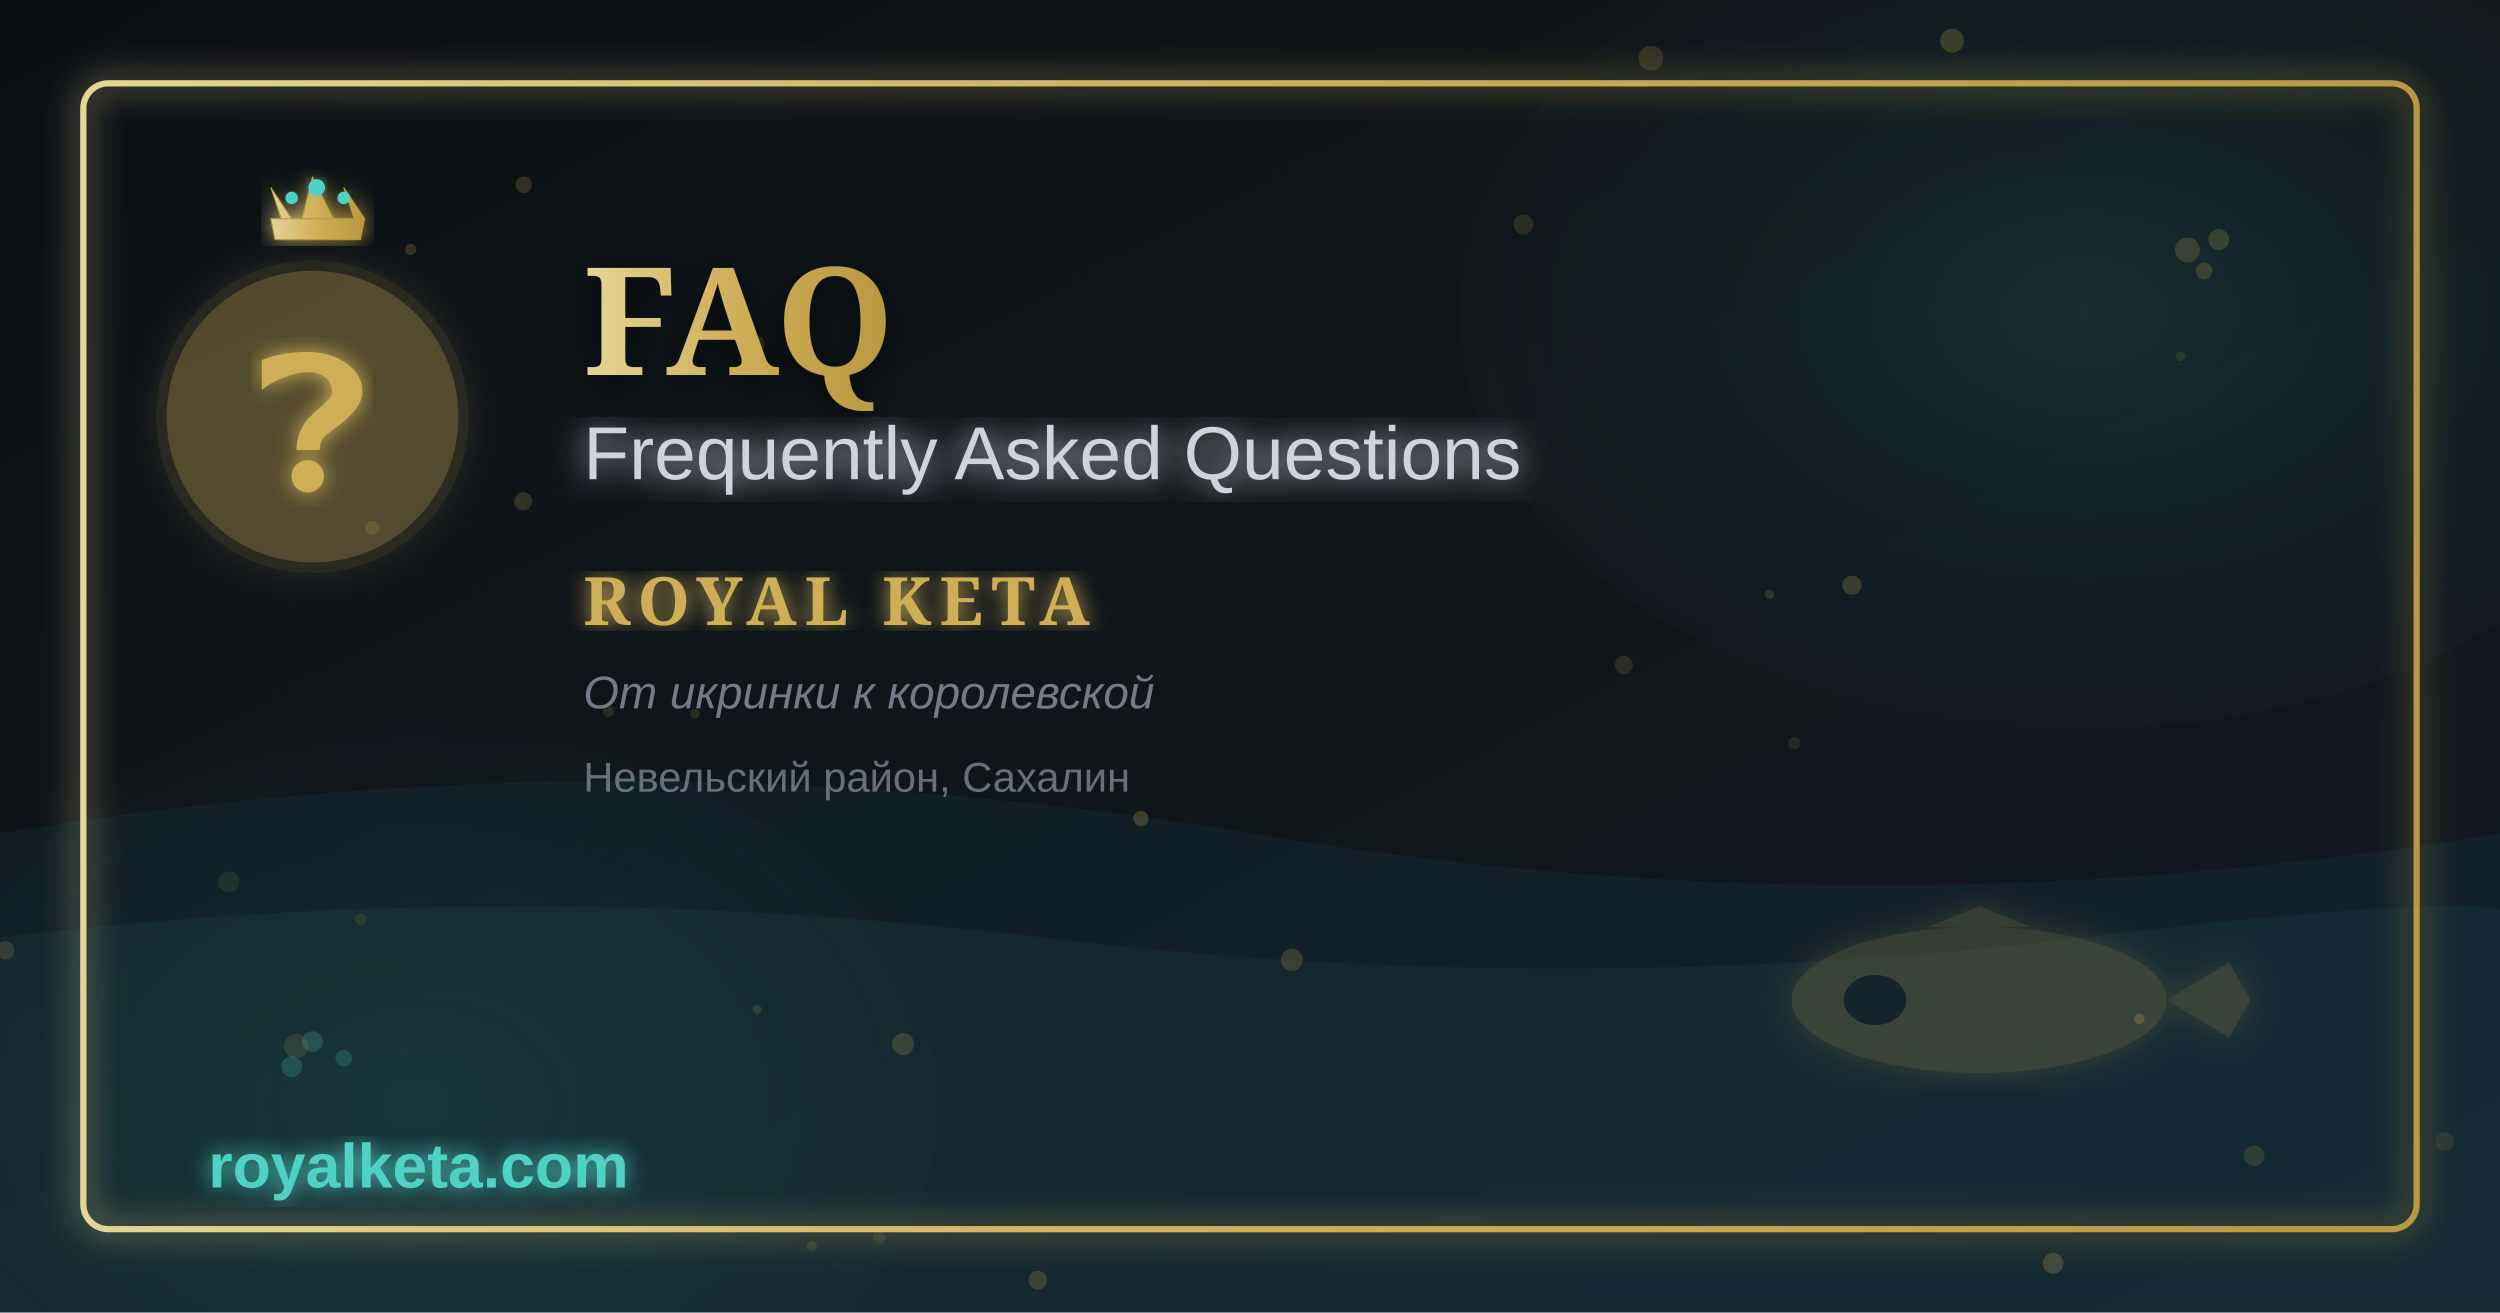
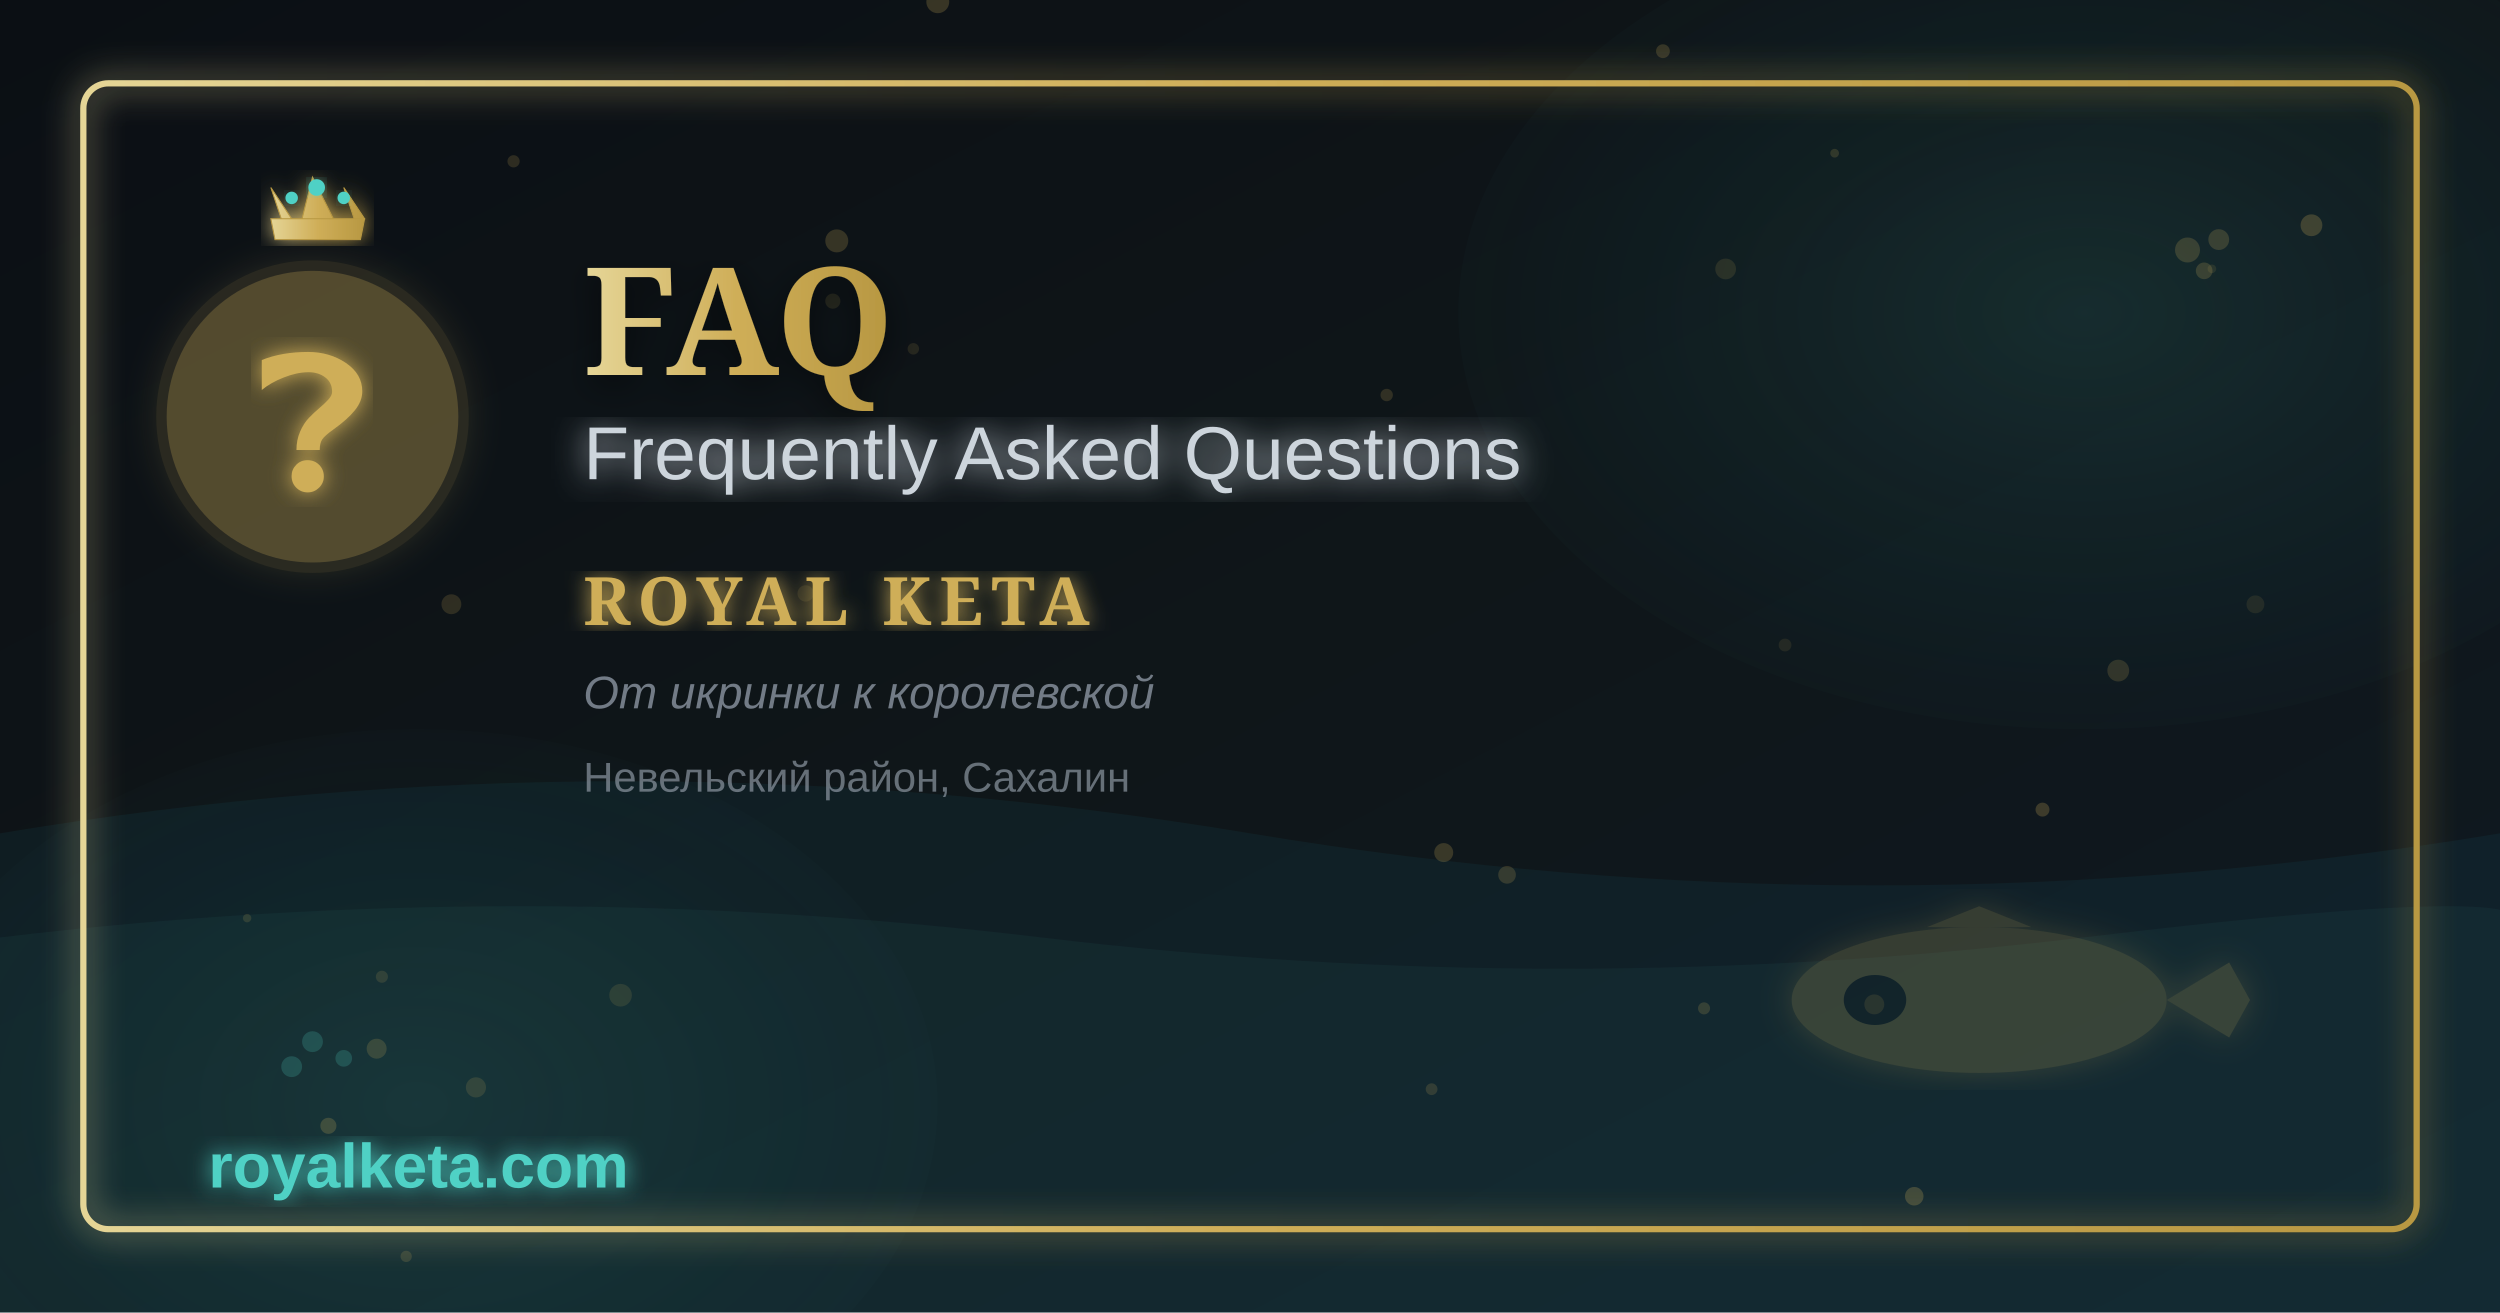
<svg xmlns="http://www.w3.org/2000/svg" width="1200" height="630">
  <defs>
    <linearGradient id="bgGradient" x1="0%" y1="0%" x2="100%" y2="100%">
      <stop offset="0%" style="stop-color:#0B0F14;stop-opacity:1" />
      <stop offset="50%" style="stop-color:#0F1619;stop-opacity:1" />
      <stop offset="100%" style="stop-color:#0F1922;stop-opacity:1" />
    </linearGradient>
    <linearGradient id="goldGradient" x1="0%" y1="0%" x2="100%" y2="0%">
      <stop offset="0%" style="stop-color:#E5D596;stop-opacity:1" />
      <stop offset="50%" style="stop-color:#CFAE58;stop-opacity:1" />
      <stop offset="100%" style="stop-color:#B89842;stop-opacity:1" />
    </linearGradient>
    <radialGradient id="oceanGradient" cx="50%" cy="50%" r="50%">
      <stop offset="0%" style="stop-color:#4FD1C5;stop-opacity:0.3" />
      <stop offset="100%" style="stop-color:#1E90A0;stop-opacity:0.05" />
    </radialGradient>
    <filter id="glow">
      <feGaussianBlur stdDeviation="5" result="coloredBlur" />
      <feMerge>
        <feMergeNode in="coloredBlur" />
        <feMergeNode in="SourceGraphic" />
      </feMerge>
    </filter>
    <filter id="softGlow">
      <feGaussianBlur stdDeviation="8" result="coloredBlur" />
      <feMerge>
        <feMergeNode in="coloredBlur" />
        <feMergeNode in="SourceGraphic" />
      </feMerge>
    </filter>
    <filter id="shadow">
      <feDropShadow dx="0" dy="4" stdDeviation="8" flood-color="#000000" flood-opacity="0.5" />
    </filter>
  </defs>
  <rect width="1200" height="630" fill="url(#bgGradient)" />
  <ellipse cx="1000" cy="150" rx="300" ry="200" fill="url(#oceanGradient)" opacity="0.4" />
  <ellipse cx="200" cy="530" rx="250" ry="180" fill="url(#oceanGradient)" opacity="0.3" />
  <path d="M 0 400 Q 300 350 600 400 T 1200 400 L 1200 630 L 0 630 Z" fill="#1E90A0" opacity="0.08" />
  <path d="M 0 450 Q 250 420 500 450 T 1000 450 T 1200 450 L 1200 630 L 0 630 Z" fill="#4FD1C5" opacity="0.05" />
-   <circle cx="547.607" cy="392.862" r="3.663" fill="#CFAE58" opacity="0.247" />
-   <circle cx="1026.866" cy="489.044" r="2.569" fill="#CFAE58" opacity="0.239" />
-   <circle cx="363.466" cy="484.488" r="2.13" fill="#CFAE58" opacity="0.145" />
-   <circle cx="731.223" cy="107.744" r="4.777" fill="#CFAE58" opacity="0.141" />
-   <circle cx="109.865" cy="423.318" r="5.055" fill="#CFAE58" opacity="0.102" />
-   <circle cx="985.476" cy="606.433" r="4.985" fill="#CFAE58" opacity="0.232" />
-   <circle cx="178.769" cy="253.295" r="3.32" fill="#CFAE58" opacity="0.17" />
-   <circle cx="849.322" cy="285.194" r="2.24" fill="#CFAE58" opacity="0.182" />
-   <circle cx="292.016" cy="341.534" r="2.636" fill="#CFAE58" opacity="0.149" />
-   <circle cx="362.784" cy="165.483" r="4.359" fill="#CFAE58" opacity="0.178" />
-   <circle cx="1173.555" cy="548.061" r="4.469" fill="#CFAE58" opacity="0.109" />
-   <circle cx="142.167" cy="502.233" r="5.808" fill="#CFAE58" opacity="0.136" />
-   <circle cx="792.462" cy="27.941" r="5.969" fill="#CFAE58" opacity="0.174" />
-   <circle cx="251.125" cy="240.603" r="4.352" fill="#CFAE58" opacity="0.207" />
-   <circle cx="779.441" cy="319.213" r="4.365" fill="#CFAE58" opacity="0.147" />
-   <circle cx="1082.046" cy="554.771" r="4.968" fill="#CFAE58" opacity="0.152" />
-   <circle cx="2.611" cy="456.192" r="4.364" fill="#CFAE58" opacity="0.169" />
-   <circle cx="498.187" cy="614.501" r="4.464" fill="#CFAE58" opacity="0.212" />
-   <circle cx="620.015" cy="460.678" r="5.292" fill="#CFAE58" opacity="0.197" />
-   <circle cx="861.218" cy="356.672" r="2.991" fill="#CFAE58" opacity="0.122" />
-   <circle cx="197.131" cy="119.684" r="2.681" fill="#CFAE58" opacity="0.209" />
-   <circle cx="937.01" cy="19.513" r="5.752" fill="#CFAE58" opacity="0.22" />
-   <circle cx="422.023" cy="593.983" r="3.095" fill="#CFAE58" opacity="0.101" />
-   <circle cx="433.433" cy="501.162" r="5.295" fill="#CFAE58" opacity="0.203" />
-   <circle cx="251.376" cy="88.691" r="3.919" fill="#CFAE58" opacity="0.196" />
-   <circle cx="173.241" cy="441.217" r="2.865" fill="#CFAE58" opacity="0.116" />
-   <circle cx="1046.618" cy="171.074" r="2.336" fill="#CFAE58" opacity="0.125" />
-   <circle cx="333.574" cy="342.562" r="2.242" fill="#CFAE58" opacity="0.15" />
-   <circle cx="888.934" cy="280.914" r="4.58" fill="#CFAE58" opacity="0.219" />
-   <circle cx="389.62" cy="598.249" r="2.458" fill="#CFAE58" opacity="0.139" />
+   <circle cx="692.985" cy="409.235" r="4.557" fill="#CFAE58" opacity="0.221" />
+   <circle cx="798.211" cy="24.574" r="3.311" fill="#CFAE58" opacity="0.203" />
+   <circle cx="880.617" cy="73.544" r="2.092" fill="#CFAE58" opacity="0.173" />
+   <circle cx="687.173" cy="522.809" r="2.815" fill="#CFAE58" opacity="0.17" />
+   <circle cx="918.834" cy="574.191" r="4.45" fill="#CFAE58" opacity="0.248" />
+   <circle cx="246.507" cy="77.428" r="2.934" fill="#CFAE58" opacity="0.172" />
+   <circle cx="1109.498" cy="108.124" r="5.236" fill="#CFAE58" opacity="0.236" />
+   <circle cx="183.31" cy="468.834" r="2.896" fill="#CFAE58" opacity="0.148" />
+   <circle cx="980.401" cy="388.618" r="3.343" fill="#CFAE58" opacity="0.239" />
+   <circle cx="899.664" cy="482.107" r="4.782" fill="#CFAE58" opacity="0.157" />
+   <circle cx="157.625" cy="540.395" r="3.858" fill="#CFAE58" opacity="0.219" />
+   <circle cx="817.944" cy="484.018" r="2.887" fill="#CFAE58" opacity="0.185" />
+   <circle cx="1061.706" cy="129.043" r="2.066" fill="#CFAE58" opacity="0.113" />
+   <circle cx="118.616" cy="440.709" r="2.014" fill="#CFAE58" opacity="0.153" />
+   <circle cx="723.384" cy="419.921" r="4.242" fill="#CFAE58" opacity="0.195" />
+   <circle cx="856.82" cy="309.616" r="3.063" fill="#CFAE58" opacity="0.106" />
+   <circle cx="297.87" cy="477.705" r="5.434" fill="#CFAE58" opacity="0.13" />
+   <circle cx="438.401" cy="167.432" r="2.754" fill="#CFAE58" opacity="0.126" />
+   <circle cx="216.666" cy="290.029" r="4.772" fill="#CFAE58" opacity="0.17" />
+   <circle cx="665.612" cy="189.614" r="2.98" fill="#CFAE58" opacity="0.178" />
+   <circle cx="1082.604" cy="290.083" r="4.286" fill="#CFAE58" opacity="0.106" />
+   <circle cx="194.972" cy="603.073" r="2.705" fill="#CFAE58" opacity="0.17" />
+   <circle cx="386.71" cy="284.838" r="3.916" fill="#CFAE58" opacity="0.114" />
+   <circle cx="450.136" cy="0.836" r="5.506" fill="#CFAE58" opacity="0.223" />
+   <circle cx="399.755" cy="144.547" r="3.639" fill="#CFAE58" opacity="0.129" />
+   <circle cx="228.453" cy="521.941" r="4.839" fill="#CFAE58" opacity="0.151" />
+   <circle cx="180.793" cy="503.37" r="4.792" fill="#CFAE58" opacity="0.187" />
+   <circle cx="828.306" cy="129.1" r="4.985" fill="#CFAE58" opacity="0.13" />
+   <circle cx="1016.765" cy="321.884" r="5.233" fill="#CFAE58" opacity="0.18" />
+   <circle cx="401.654" cy="115.623" r="5.52" fill="#CFAE58" opacity="0.213" />
  <rect x="40" y="40" width="1120" height="550" fill="none" stroke="url(#goldGradient)" stroke-width="3" rx="12" filter="url(#softGlow)" />
  <circle cx="150" cy="200" r="75" fill="#CFAE58" opacity="0.15" filter="url(#softGlow)" />
  <circle cx="150" cy="200" r="70" fill="#CFAE58" opacity="0.25" />
  <text x="150" y="235" font-size="90" text-anchor="middle" fill="#CFAE58" filter="url(#glow)">❓</text>
  <g transform="translate(100, 70)">
    <path d="M 30 20 L 40 35 L 35 35 Z M 50 15 L 60 35 L 45 35 Z M 65 20 L 75 35 L 70 35 Z M 30 35 L 75 35 L 73 45 L 32 45 Z" fill="url(#goldGradient)" filter="url(#glow)" stroke="#B89842" stroke-width="0.5" />
    <circle cx="40" cy="25" r="3" fill="#4FD1C5" filter="url(#glow)" />
    <circle cx="52" cy="20" r="4" fill="#4FD1C5" filter="url(#glow)" />
    <circle cx="65" cy="25" r="3" fill="#4FD1C5" filter="url(#glow)" />
  </g>
  <text x="280" y="180" font-family="Georgia, serif" font-size="72" font-weight="bold" fill="url(#goldGradient)" filter="url(#shadow)">FAQ</text>
  <text x="280" y="230" font-family="Arial, sans-serif" font-size="36" fill="#D6DEE6" opacity="0.95" filter="url(#softGlow)">Frequently Asked Questions</text>
  <text x="280" y="300" font-family="Georgia, serif" font-size="32" font-weight="bold" fill="#CFAE58" letter-spacing="4" filter="url(#glow)">ROYAL KETA</text>
  <text x="280" y="340" font-family="Arial, sans-serif" font-size="22" font-style="italic" fill="#8B95A1" opacity="0.8">От икринки к королевской</text>
  <text x="280" y="380" font-family="Arial, sans-serif" font-size="20" fill="#8B95A1" opacity="0.7">Невельский район, Сахалин</text>
  <text x="100" y="570" font-family="Arial, sans-serif" font-size="30" font-weight="bold" fill="#4FD1C5" filter="url(#glow)">royalketa.com</text>
  <g transform="translate(950, 480)" opacity="0.2" filter="url(#softGlow)">
    <ellipse cx="0" cy="0" rx="90" ry="35" fill="#CFAE58" />
    <path d="M 90 0 L 120 -18 L 130 0 L 120 18 Z" fill="#CFAE58" />
    <path d="M -25 -35 L 0 -45 L 25 -35 Z" fill="#CFAE58" />
    <ellipse cx="-50" cy="0" rx="15" ry="12" fill="#0B0F14" />
  </g>
  <g opacity="0.2">
    <circle cx="1050" cy="120" r="6" fill="#CFAE58" />
    <circle cx="1065" cy="115" r="5" fill="#CFAE58" />
    <circle cx="1058" cy="130" r="4" fill="#CFAE58" />
    <circle cx="150" cy="500" r="5" fill="#4FD1C5" />
    <circle cx="165" cy="508" r="4" fill="#4FD1C5" />
    <circle cx="140" cy="512" r="5" fill="#4FD1C5" />
  </g>
</svg>
